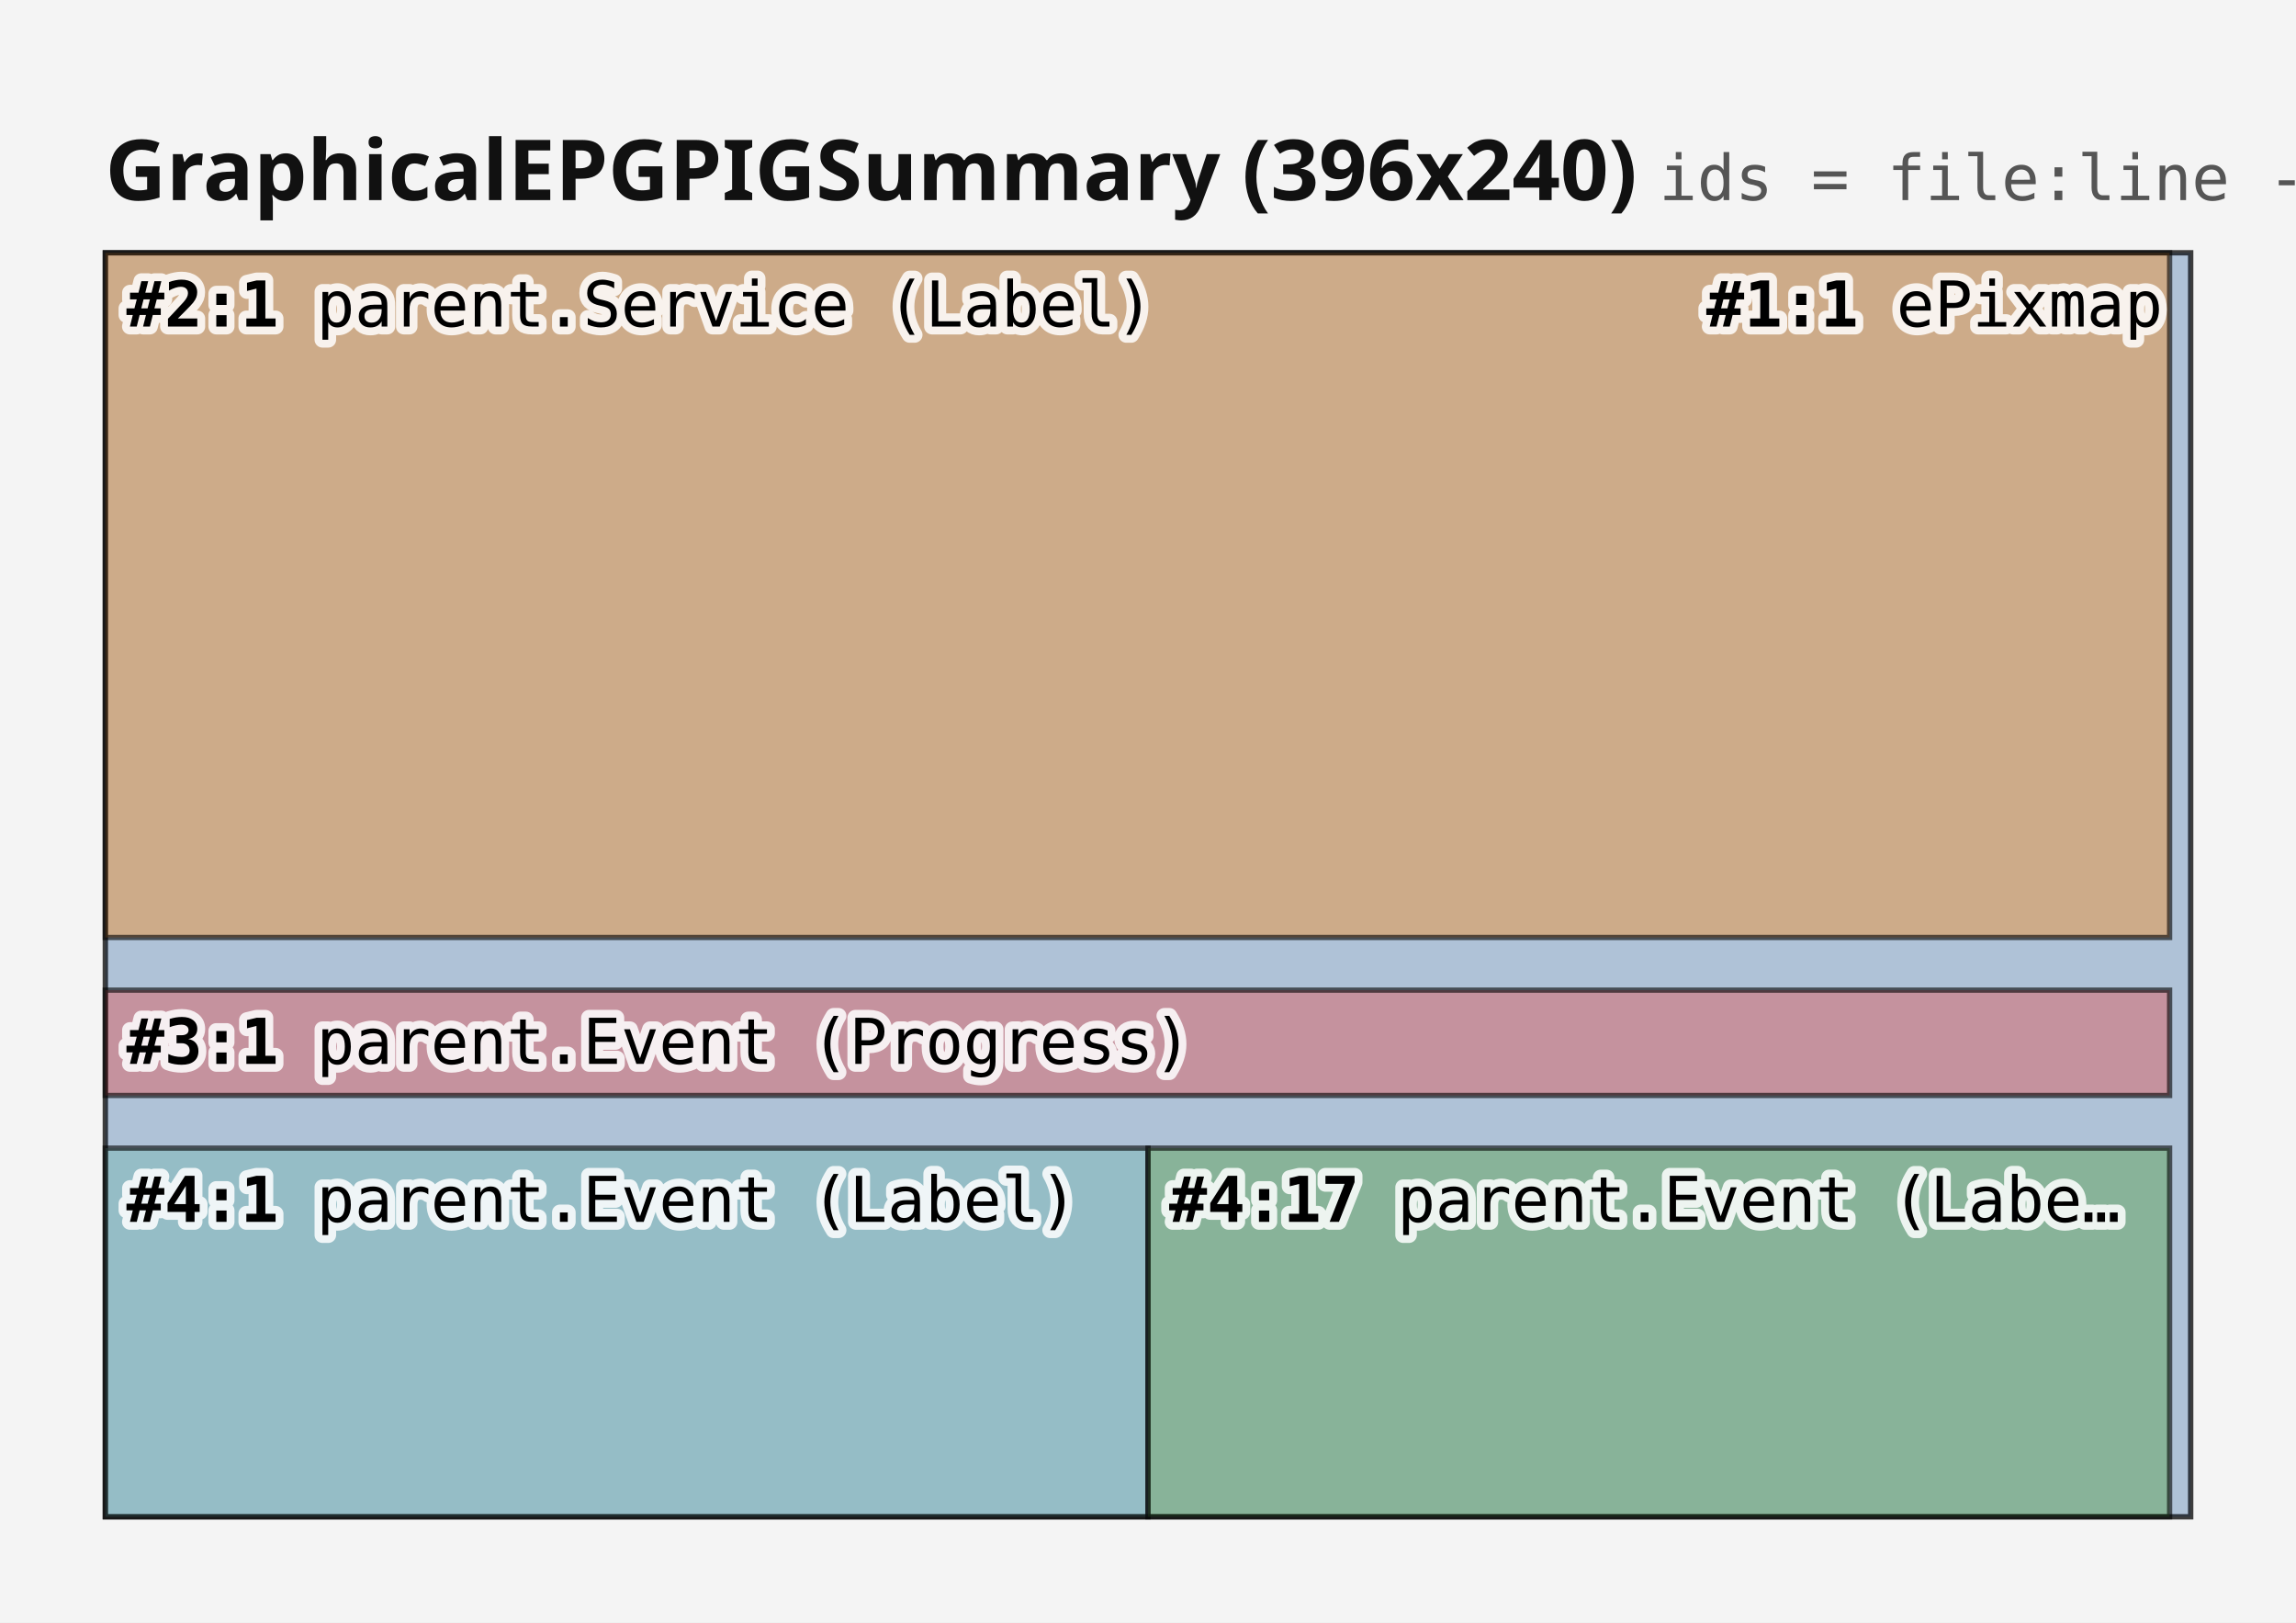
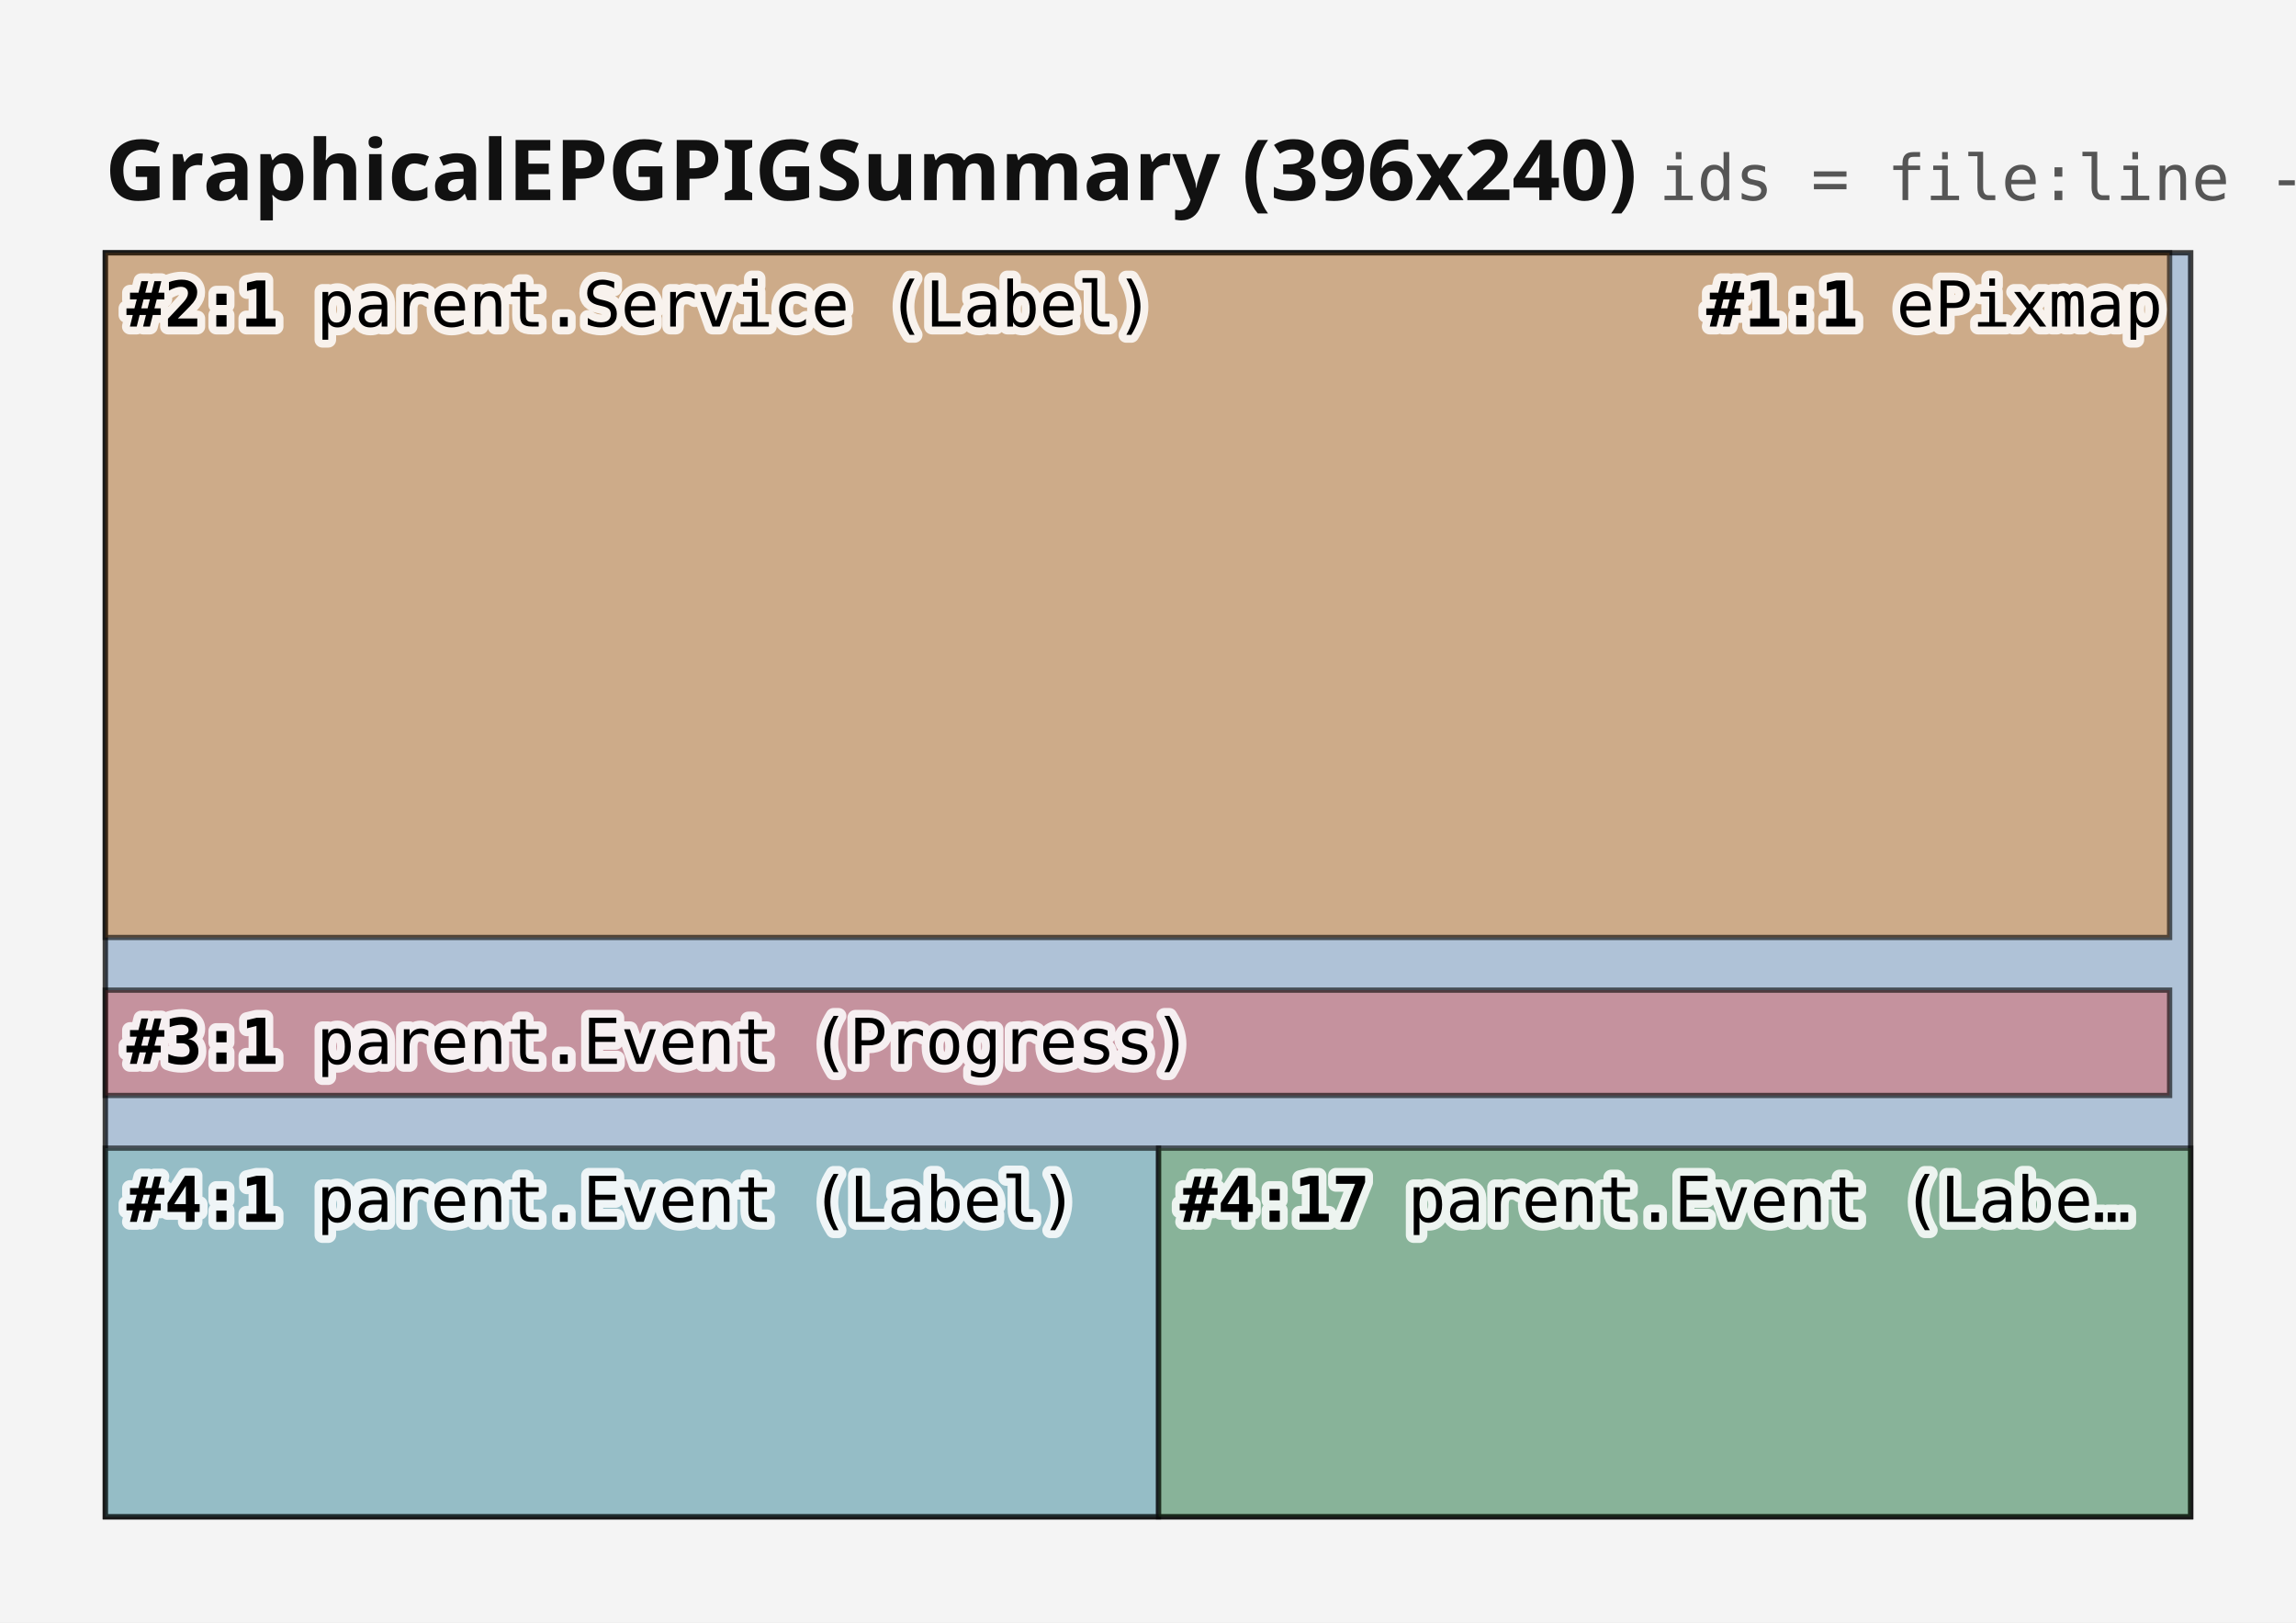
<svg xmlns="http://www.w3.org/2000/svg" width="436" height="308" viewBox="0 0 436 308">
  <rect x="0" y="0" width="436" height="308" fill="#f4f4f4" />
  <text x="20" y="38" font-family="sans-serif" font-size="16" font-weight="bold" fill="#111111">GraphicalEPGPIGSummary (396x240) <tspan font-family="monospace" font-size="12" font-weight="normal" fill="#555555">ids = file:line - 1=screenpart_LCDBackground.ymlinc  2=screenpart_LCDEPGChannelName.ymlinc  3=screenpart_LCDEPGProgress.ymlinc  4=screenpart_LCDEPGRemainingTime.ymlinc</tspan>
  </text>
  <g data-screen="0" transform="translate(20,48)">
    <rect x="0" y="0" width="396" height="240" fill="#ffffff" stroke="#999999" stroke-width="1" />
    <rect data-ref="0:0" data-src="screenpart_LCDBackground.ymlinc:1" x="0" y="0" width="396" height="240" fill="#4e79a7" fill-opacity="0.45" stroke="#000000" stroke-opacity="0.6" stroke-width="1" />
-     <rect data-ref="0:3" data-src="screenpart_LCDEPGRemainingTime.ymlinc:1" x="0" y="170" width="198" height="70" fill="#76b7b2" fill-opacity="0.45" stroke="#000000" stroke-opacity="0.6" stroke-width="1" />
-     <rect data-ref="0:4" data-src="screenpart_LCDEPGRemainingTime.ymlinc:17" x="198" y="170" width="194" height="70" fill="#59a14f" fill-opacity="0.45" stroke="#000000" stroke-opacity="0.6" stroke-width="1" />
+     <rect data-ref="0:3" data-src="screenpart_LCDEPGRemainingTime.ymlinc:1" x="0" y="170" width="200" height="70" fill="#76b7b2" fill-opacity="0.45" stroke="#000000" stroke-opacity="0.6" stroke-width="1" />
+     <rect data-ref="0:4" data-src="screenpart_LCDEPGRemainingTime.ymlinc:17" x="200" y="170" width="196" height="70" fill="#59a14f" fill-opacity="0.45" stroke="#000000" stroke-opacity="0.6" stroke-width="1" />
    <rect data-ref="0:1" data-src="screenpart_LCDEPGChannelName.ymlinc:1" x="0" y="0" width="392" height="130" fill="#f28e2b" fill-opacity="0.45" stroke="#000000" stroke-opacity="0.6" stroke-width="1" />
    <rect data-ref="0:2" data-src="screenpart_LCDEPGProgress.ymlinc:1" x="0" y="140" width="392" height="20" fill="#e15759" fill-opacity="0.45" stroke="#000000" stroke-opacity="0.6" stroke-width="1" />
    <g pointer-events="none" font-family="monospace" font-size="12" fill="#000000" stroke="#ffffff" stroke-width="3" stroke-opacity="0.85" stroke-linejoin="round" paint-order="stroke">
      <text x="304" y="14">
        <tspan font-weight="bold">#1:1</tspan> ePixmap</text>
      <text x="4" y="184">
        <tspan font-weight="bold">#4:1</tspan> parent.Event (Label)</text>
-       <text x="202" y="184">
+       <text x="204" y="184">
        <tspan font-weight="bold">#4:17</tspan> parent.Event (Labe…</text>
      <text x="4" y="14">
        <tspan font-weight="bold">#2:1</tspan> parent.Service (Label)</text>
      <text x="4" y="154">
        <tspan font-weight="bold">#3:1</tspan> parent.Event (Progress)</text>
    </g>
  </g>
</svg>
